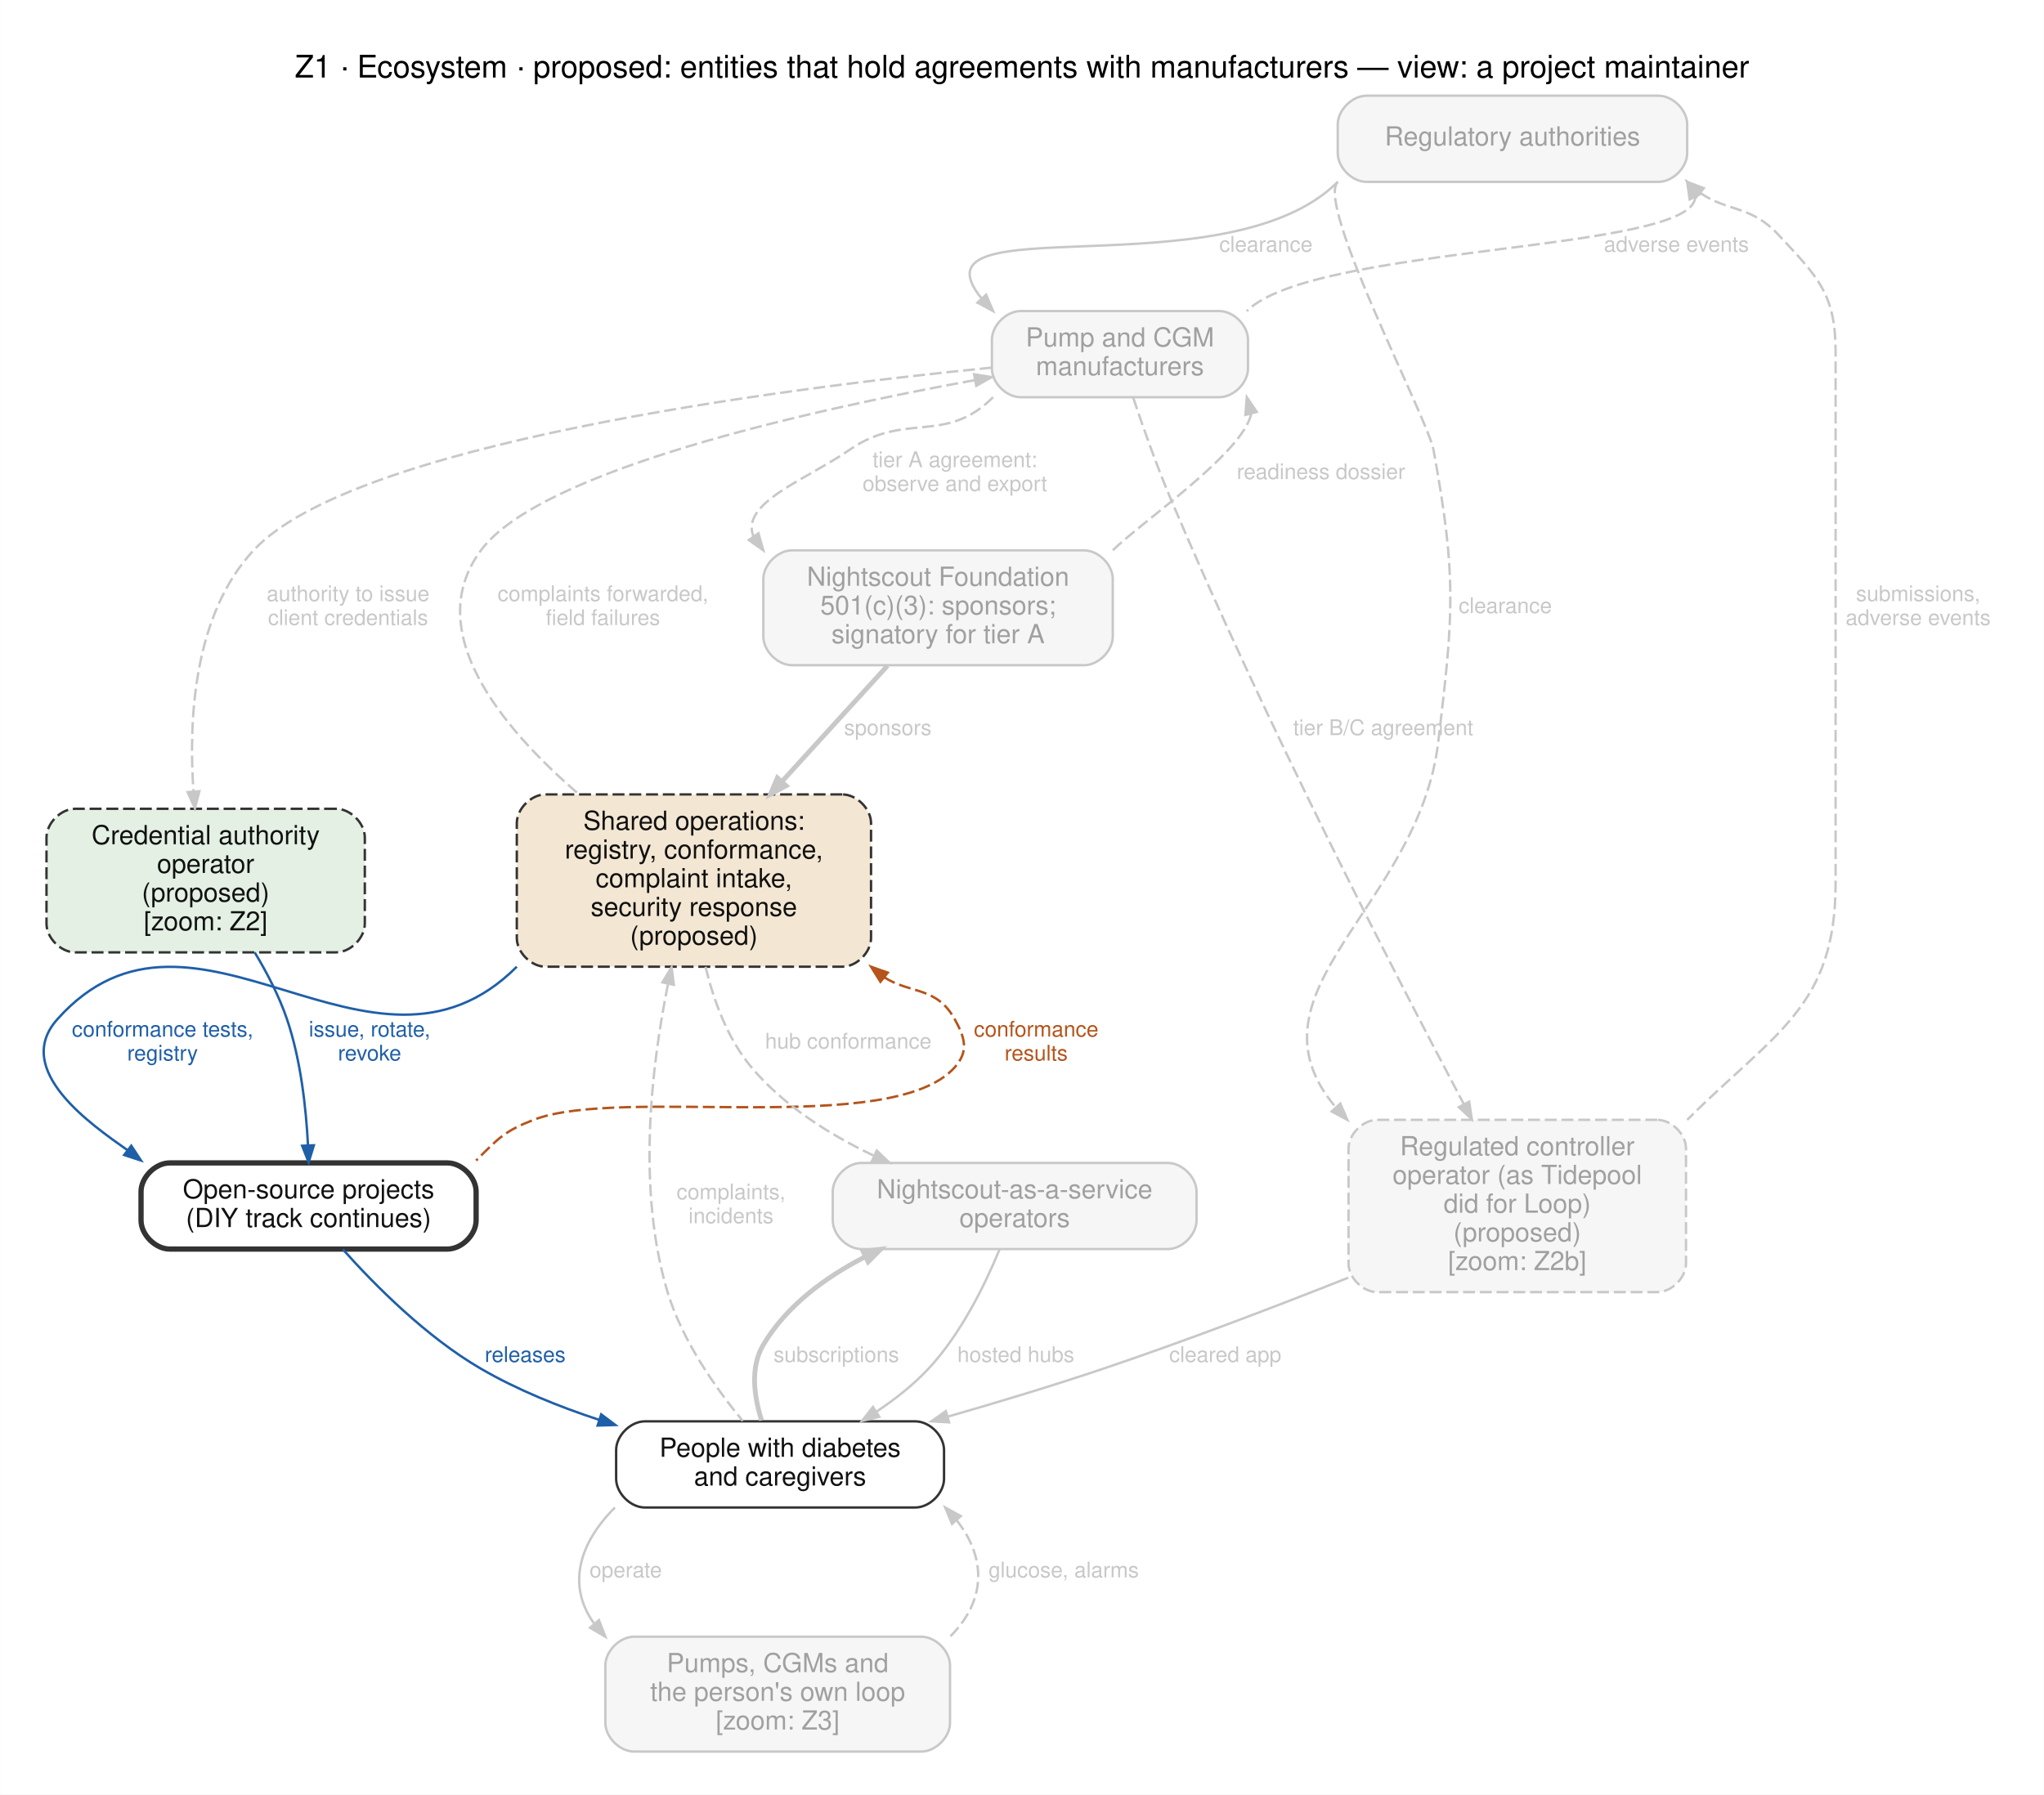
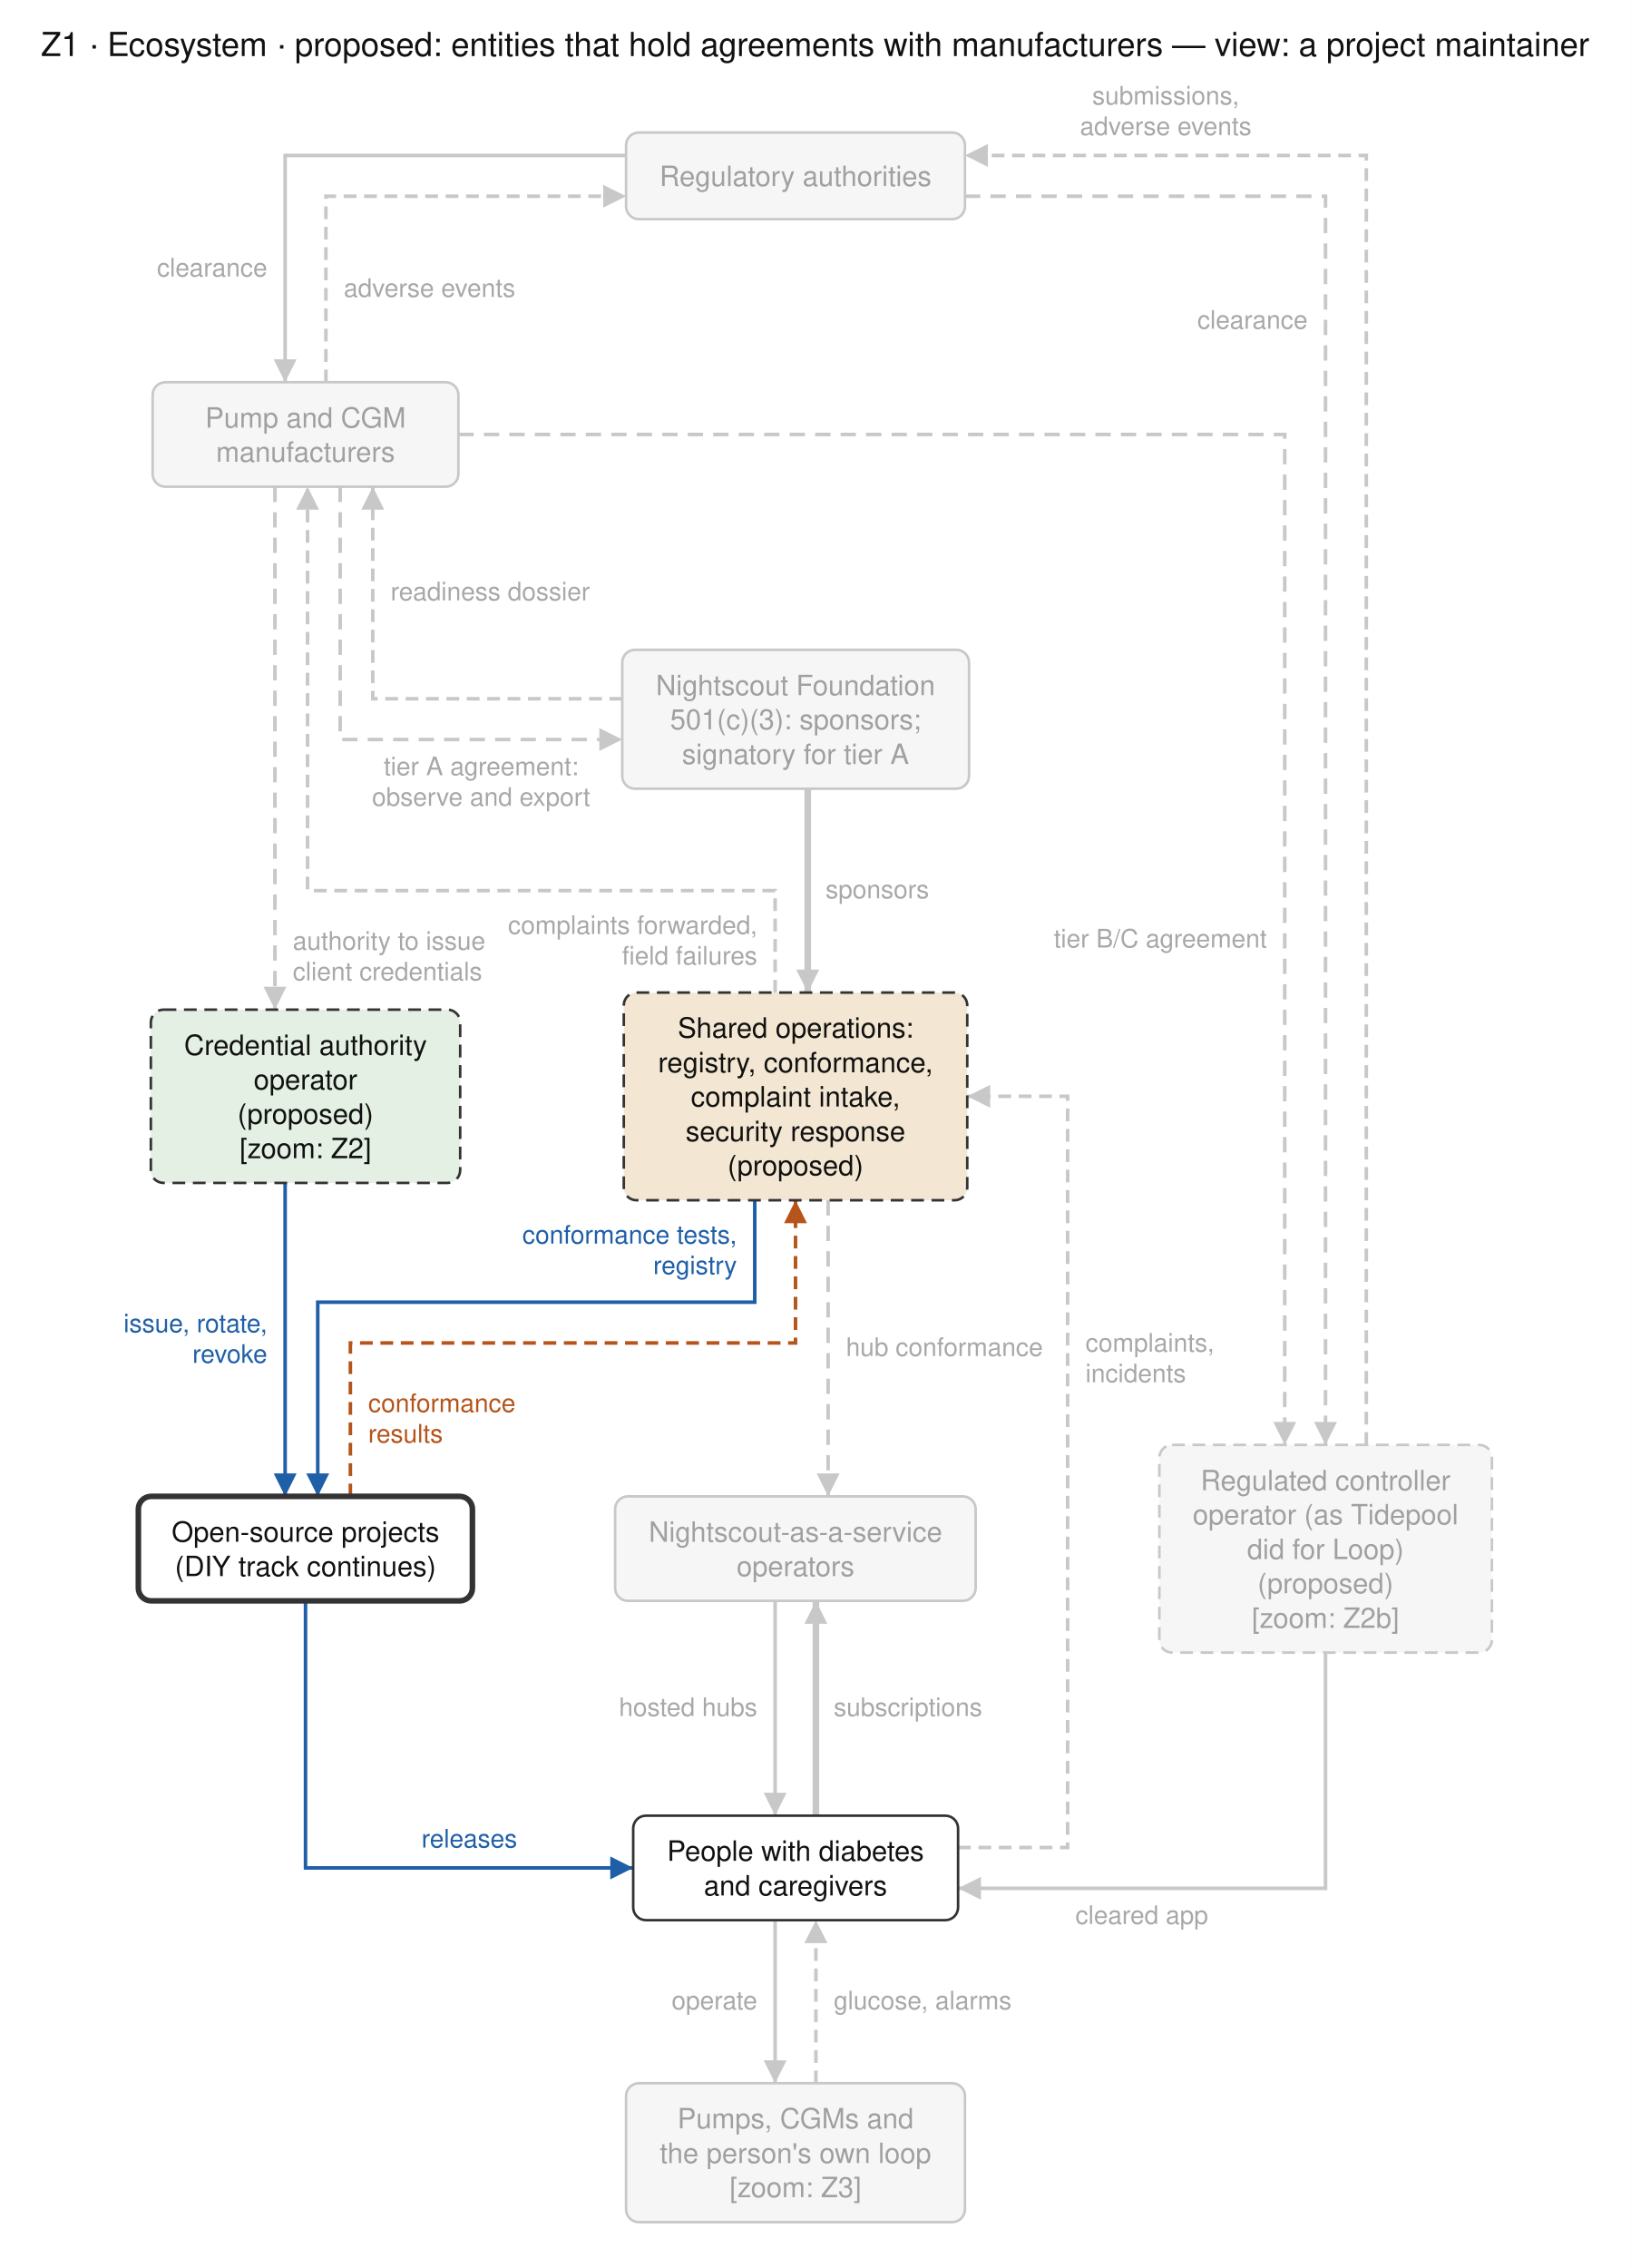
- <svg xmlns="http://www.w3.org/2000/svg" width="854pt" height="750pt" viewBox="0.00 0.00 853.85 750.00">
-   <g id="graph0" class="graph" transform="scale(1 1) rotate(0) translate(18 732)">
-     <polygon fill="#ffffff" stroke="transparent" points="-18,18 -18,-732 835.85,-732 835.85,18 -18,18" />
-     <text text-anchor="middle" x="408.93" y="-699.6" font-family="Helvetica,sans-Serif" font-size="13.00">Z1 · Ecosystem · proposed: entities that hold agreements with manufacturers — view: a project maintainer</text>
-     <g id="node1" class="node">
-       <path fill="#f6f6f6" stroke="#c8c8c8" d="M674.85,-692C674.85,-692 552.85,-692 552.85,-692 546.85,-692 540.85,-686 540.85,-680 540.85,-680 540.85,-668 540.85,-668 540.85,-662 546.85,-656 552.85,-656 552.85,-656 674.85,-656 674.85,-656 680.85,-656 686.85,-662 686.85,-668 686.85,-668 686.85,-680 686.85,-680 686.85,-686 680.85,-692 674.85,-692" />
-       <text text-anchor="middle" x="613.85" y="-671.2" font-family="Helvetica,sans-Serif" font-size="11.00" fill="#a0a0a0">Regulatory authorities</text>
-     </g>
-     <g id="node2" class="node">
-       <path fill="#f6f6f6" stroke="#c8c8c8" d="M491.35,-602C491.35,-602 408.35,-602 408.35,-602 402.35,-602 396.35,-596 396.35,-590 396.35,-590 396.35,-578 396.35,-578 396.35,-572 402.35,-566 408.35,-566 408.35,-566 491.35,-566 491.35,-566 497.35,-566 503.35,-572 503.35,-578 503.35,-578 503.35,-590 503.35,-590 503.35,-596 497.35,-602 491.35,-602" />
-       <text text-anchor="middle" x="449.85" y="-587.2" font-family="Helvetica,sans-Serif" font-size="11.00" fill="#a0a0a0">Pump and CGM</text>
-       <text text-anchor="middle" x="449.85" y="-575.2" font-family="Helvetica,sans-Serif" font-size="11.00" fill="#a0a0a0">manufacturers</text>
-     </g>
-     <g id="edge4" class="edge">
-       <path fill="none" stroke="#c8c8c8" d="M540.85,-656C494.41,-609.56 359.62,-647.14 392.05,-607.26" />
-       <polygon fill="#c8c8c8" stroke="#c8c8c8" points="393.94,-608.82 396.85,-602 390.32,-605.52 393.94,-608.82" />
-       <text text-anchor="middle" x="510.85" y="-626.8" font-family="Helvetica,sans-Serif" font-size="9.00" fill="#c8c8c8">clearance</text>
-     </g>
-     <g id="edge5" class="edge">
-       <path fill="none" stroke="#c8c8c8" stroke-dasharray="5,2" d="M690.17,-649.57C689.17,-626.62 530.63,-629.78 502.85,-602" />
-       <polygon fill="#c8c8c8" stroke="#c8c8c8" points="687.88,-648.66 686.85,-656 692.24,-650.9 687.88,-648.66" />
-       <text text-anchor="middle" x="682.35" y="-626.8" font-family="Helvetica,sans-Serif" font-size="9.00" fill="#c8c8c8">adverse events</text>
-     </g>
-     <g id="node8" class="node">
-       <path fill="#f6f6f6" stroke="#c8c8c8" stroke-dasharray="5,2" d="M674.35,-264C674.35,-264 557.35,-264 557.35,-264 551.35,-264 545.35,-258 545.35,-252 545.35,-252 545.35,-204 545.35,-204 545.35,-198 551.35,-192 557.35,-192 557.35,-192 674.35,-192 674.35,-192 680.35,-192 686.35,-198 686.35,-204 686.35,-204 686.35,-252 686.35,-252 686.35,-258 680.35,-264 674.35,-264" />
-       <text text-anchor="middle" x="615.85" y="-249.2" font-family="Helvetica,sans-Serif" font-size="11.00" fill="#a0a0a0">Regulated controller</text>
-       <text text-anchor="middle" x="615.85" y="-237.2" font-family="Helvetica,sans-Serif" font-size="11.00" fill="#a0a0a0">operator (as Tidepool</text>
-       <text text-anchor="middle" x="615.85" y="-225.2" font-family="Helvetica,sans-Serif" font-size="11.00" fill="#a0a0a0">did for Loop)</text>
-       <text text-anchor="middle" x="615.85" y="-213.2" font-family="Helvetica,sans-Serif" font-size="11.00" fill="#a0a0a0">(proposed)</text>
-       <text text-anchor="middle" x="615.85" y="-201.2" font-family="Helvetica,sans-Serif" font-size="11.00" fill="#a0a0a0">[zoom: Z2b]</text>
-     </g>
-     <g id="edge6" class="edge">
-       <path fill="none" stroke="#c8c8c8" stroke-dasharray="5,2" d="M540.85,-656C531.51,-646.66 578.48,-557 580.85,-544 590.58,-490.65 589.24,-475.85 582.85,-422 574.65,-352.8 499.36,-317.59 539.94,-269.33" />
-       <polygon fill="#c8c8c8" stroke="#c8c8c8" points="541.91,-270.81 544.85,-264 538.31,-267.49 541.91,-270.81" />
-       <text text-anchor="middle" x="610.85" y="-475.8" font-family="Helvetica,sans-Serif" font-size="9.00" fill="#c8c8c8">clearance</text>
-     </g>
-     <g id="edge7" class="edge">
-       <path fill="none" stroke="#c8c8c8" stroke-dasharray="5,2" d="M692.21,-651.46C703.58,-643.45 713.31,-646.37 724.85,-634 741.39,-616.27 748.85,-609.25 748.85,-585 748.85,-585 748.85,-585 748.85,-363 748.85,-311.08 723.56,-300.71 686.85,-264" />
-       <polygon fill="#c8c8c8" stroke="#c8c8c8" points="690.61,-649.6 686.85,-656 693.77,-653.34 690.61,-649.6" />
-       <text text-anchor="middle" x="783.35" y="-480.8" font-family="Helvetica,sans-Serif" font-size="9.00" fill="#c8c8c8">submissions,</text>
-       <text text-anchor="middle" x="783.35" y="-470.8" font-family="Helvetica,sans-Serif" font-size="9.00" fill="#c8c8c8">adverse events</text>
-     </g>
-     <g id="node3" class="node">
-       <path fill="#f6f6f6" stroke="#c8c8c8" d="M434.85,-502C434.85,-502 312.85,-502 312.85,-502 306.85,-502 300.85,-496 300.85,-490 300.85,-490 300.85,-466 300.85,-466 300.85,-460 306.85,-454 312.85,-454 312.85,-454 434.85,-454 434.85,-454 440.85,-454 446.85,-460 446.85,-466 446.85,-466 446.85,-490 446.85,-490 446.85,-496 440.85,-502 434.85,-502" />
-       <text text-anchor="middle" x="373.85" y="-487.2" font-family="Helvetica,sans-Serif" font-size="11.00" fill="#a0a0a0">Nightscout Foundation</text>
-       <text text-anchor="middle" x="373.85" y="-475.2" font-family="Helvetica,sans-Serif" font-size="11.00" fill="#a0a0a0">501(c)(3): sponsors;</text>
-       <text text-anchor="middle" x="373.85" y="-463.2" font-family="Helvetica,sans-Serif" font-size="11.00" fill="#a0a0a0">signatory for tier A</text>
-     </g>
-     <g id="edge8" class="edge">
-       <path fill="none" stroke="#c8c8c8" stroke-dasharray="5,2" d="M396.85,-566C376.77,-545.92 360.18,-560.2 336.85,-544 319.02,-531.62 291.07,-521.91 296.72,-507.85" />
-       <polygon fill="#c8c8c8" stroke="#c8c8c8" points="298.81,-509.13 300.85,-502 294.81,-506.3 298.81,-509.13" />
-       <text text-anchor="middle" x="380.85" y="-536.8" font-family="Helvetica,sans-Serif" font-size="9.00" fill="#c8c8c8">tier A agreement:</text>
-       <text text-anchor="middle" x="380.85" y="-526.8" font-family="Helvetica,sans-Serif" font-size="9.00" fill="#c8c8c8">observe and export</text>
-     </g>
-     <g id="edge9" class="edge">
-       <path fill="none" stroke="#c8c8c8" stroke-dasharray="5,2" d="M504.68,-559.08C501.31,-542.63 458.33,-513.48 446.85,-502" />
-       <polygon fill="#c8c8c8" stroke="#c8c8c8" points="502.27,-558.61 502.85,-566 507.01,-559.86 502.27,-558.61" />
-       <text text-anchor="middle" x="533.85" y="-531.8" font-family="Helvetica,sans-Serif" font-size="9.00" fill="#c8c8c8">readiness dossier</text>
-     </g>
-     <g id="node4" class="node">
-       <path fill="#e3f0e3" stroke="#333333" stroke-dasharray="5,2" d="M122.35,-394C122.35,-394 13.35,-394 13.35,-394 7.35,-394 1.35,-388 1.35,-382 1.35,-382 1.35,-346 1.35,-346 1.35,-340 7.35,-334 13.35,-334 13.35,-334 122.35,-334 122.35,-334 128.35,-334 134.35,-340 134.35,-346 134.35,-346 134.35,-382 134.35,-382 134.35,-388 128.35,-394 122.35,-394" />
-       <text text-anchor="middle" x="67.85" y="-379.2" font-family="Helvetica,sans-Serif" font-size="11.00" fill="#111111">Credential authority</text>
-       <text text-anchor="middle" x="67.85" y="-367.2" font-family="Helvetica,sans-Serif" font-size="11.00" fill="#111111">operator</text>
-       <text text-anchor="middle" x="67.85" y="-355.2" font-family="Helvetica,sans-Serif" font-size="11.00" fill="#111111">(proposed)</text>
-       <text text-anchor="middle" x="67.85" y="-343.2" font-family="Helvetica,sans-Serif" font-size="11.00" fill="#111111">[zoom: Z2]</text>
-     </g>
-     <g id="edge10" class="edge">
-       <path fill="none" stroke="#c8c8c8" stroke-dasharray="5,2" d="M396.23,-578.36C305.89,-569.38 129.13,-546.5 87.85,-502 63.03,-475.24 60.62,-432.04 62.76,-401.3" />
-       <polygon fill="#c8c8c8" stroke="#c8c8c8" points="65.22,-401.34 63.36,-394.17 60.33,-400.94 65.22,-401.34" />
-       <text text-anchor="middle" x="127.35" y="-480.8" font-family="Helvetica,sans-Serif" font-size="9.00" fill="#c8c8c8">authority to issue</text>
-       <text text-anchor="middle" x="127.35" y="-470.8" font-family="Helvetica,sans-Serif" font-size="9.00" fill="#c8c8c8">client credentials</text>
-     </g>
-     <g id="node5" class="node">
-       <path fill="#f3e7d3" stroke="#333333" stroke-dasharray="5,2" d="M333.85,-400C333.85,-400 209.85,-400 209.85,-400 203.85,-400 197.85,-394 197.85,-388 197.85,-388 197.85,-340 197.85,-340 197.85,-334 203.85,-328 209.85,-328 209.85,-328 333.85,-328 333.85,-328 339.85,-328 345.85,-334 345.85,-340 345.85,-340 345.85,-388 345.85,-388 345.85,-394 339.85,-400 333.85,-400" />
-       <text text-anchor="middle" x="271.85" y="-385.2" font-family="Helvetica,sans-Serif" font-size="11.00" fill="#111111">Shared operations:</text>
-       <text text-anchor="middle" x="271.85" y="-373.2" font-family="Helvetica,sans-Serif" font-size="11.00" fill="#111111">registry, conformance,</text>
-       <text text-anchor="middle" x="271.85" y="-361.2" font-family="Helvetica,sans-Serif" font-size="11.00" fill="#111111">complaint intake,</text>
-       <text text-anchor="middle" x="271.85" y="-349.2" font-family="Helvetica,sans-Serif" font-size="11.00" fill="#111111">security response</text>
-       <text text-anchor="middle" x="271.85" y="-337.2" font-family="Helvetica,sans-Serif" font-size="11.00" fill="#111111">(proposed)</text>
-     </g>
-     <g id="edge13" class="edge">
-       <path fill="none" stroke="#c8c8c8" stroke-dasharray="5,2" d="M389.1,-573.12C318.21,-560.2 207.5,-535.24 182.85,-502 158.01,-468.51 191.05,-428.31 223.68,-400.15" />
-       <polygon fill="#c8c8c8" stroke="#c8c8c8" points="388.94,-575.58 396.26,-574.4 389.81,-570.75 388.94,-575.58" />
-       <text text-anchor="middle" x="233.85" y="-480.8" font-family="Helvetica,sans-Serif" font-size="9.00" fill="#c8c8c8">complaints forwarded,</text>
-       <text text-anchor="middle" x="233.85" y="-470.8" font-family="Helvetica,sans-Serif" font-size="9.00" fill="#c8c8c8">field failures</text>
-     </g>
-     <g id="edge11" class="edge">
-       <path fill="none" stroke="#c8c8c8" stroke-dasharray="5,2" d="M455.4,-565.76C459.37,-553.89 465.02,-537.82 470.85,-524 509.85,-431.61 563.63,-327.06 593.52,-270.57" />
-       <polygon fill="#c8c8c8" stroke="#c8c8c8" points="595.76,-271.59 596.87,-264.26 591.43,-269.3 595.76,-271.59" />
-       <text text-anchor="middle" x="559.85" y="-424.8" font-family="Helvetica,sans-Serif" font-size="9.00" fill="#c8c8c8">tier B/C agreement</text>
-     </g>
-     <g id="edge12" class="edge">
-       <path fill="none" stroke="#c8c8c8" stroke-width="2" d="M352.72,-453.79C340.03,-439.86 323.53,-421.75 308.75,-405.52" />
-       <polygon fill="#c8c8c8" stroke="#c8c8c8" stroke-width="2" points="310.34,-403.62 303.82,-400.1 306.72,-406.92 310.34,-403.62" />
-       <text text-anchor="middle" x="352.85" y="-424.8" font-family="Helvetica,sans-Serif" font-size="9.00" fill="#c8c8c8">sponsors</text>
-     </g>
-     <g id="node6" class="node">
-       <path fill="#ffffff" stroke="#333333" stroke-width="2.2" d="M168.85,-246C168.85,-246 52.85,-246 52.85,-246 46.85,-246 40.85,-240 40.85,-234 40.85,-234 40.85,-222 40.85,-222 40.85,-216 46.85,-210 52.85,-210 52.85,-210 168.85,-210 168.85,-210 174.85,-210 180.85,-216 180.85,-222 180.85,-222 180.85,-234 180.85,-234 180.85,-240 174.85,-246 168.85,-246" />
-       <text text-anchor="middle" x="110.85" y="-231.2" font-family="Helvetica,sans-Serif" font-size="11.00" fill="#111111">Open-source projects</text>
-       <text text-anchor="middle" x="110.85" y="-219.2" font-family="Helvetica,sans-Serif" font-size="11.00" fill="#111111">(DIY track continues)</text>
-     </g>
-     <g id="edge14" class="edge">
-       <path fill="none" stroke="#1f5fa8" d="M88.35,-333.98C93.56,-325.34 98.59,-315.6 101.85,-306 107.61,-289.02 109.81,-268.87 110.6,-253.43" />
-       <polygon fill="#1f5fa8" stroke="#1f5fa8" points="113.06,-253.37 110.88,-246.27 108.16,-253.17 113.06,-253.37" />
-       <text text-anchor="middle" x="136.35" y="-298.8" font-family="Helvetica,sans-Serif" font-size="9.00" fill="#1f5fa8">issue, rotate,</text>
-       <text text-anchor="middle" x="136.35" y="-288.8" font-family="Helvetica,sans-Serif" font-size="9.00" fill="#1f5fa8">revoke</text>
-     </g>
-     <g id="edge15" class="edge">
-       <path fill="none" stroke="#1f5fa8" d="M197.85,-328C137.12,-267.27 63.02,-370.1 5.85,-306 -13.11,-284.74 20.38,-261.82 35.07,-251.41" />
-       <polygon fill="#1f5fa8" stroke="#1f5fa8" points="36.77,-253.19 40.85,-247 33.8,-249.3 36.77,-253.19" />
-       <text text-anchor="middle" x="49.85" y="-298.8" font-family="Helvetica,sans-Serif" font-size="9.00" fill="#1f5fa8">conformance tests,</text>
-       <text text-anchor="middle" x="49.85" y="-288.8" font-family="Helvetica,sans-Serif" font-size="9.00" fill="#1f5fa8">registry</text>
-     </g>
-     <g id="edge16" class="edge">
-       <path fill="none" stroke="#b5541b" stroke-dasharray="5,2" d="M351.33,-323.59C362.45,-316.54 373.21,-319.82 380.85,-306 385.15,-298.22 386.73,-292.66 380.85,-286 354.76,-256.45 241.59,-278.27 204.85,-264 192.66,-259.27 190.09,-256.24 180.85,-247" />
-       <polygon fill="#b5541b" stroke="#b5541b" points="349.77,-321.7 345.85,-328 352.84,-325.52 349.77,-321.7" />
-       <text text-anchor="middle" x="414.85" y="-298.8" font-family="Helvetica,sans-Serif" font-size="9.00" fill="#b5541b">conformance</text>
-       <text text-anchor="middle" x="414.85" y="-288.8" font-family="Helvetica,sans-Serif" font-size="9.00" fill="#b5541b">results</text>
-     </g>
-     <g id="node7" class="node">
-       <path fill="#f6f6f6" stroke="#c8c8c8" d="M469.85,-246C469.85,-246 341.85,-246 341.85,-246 335.85,-246 329.85,-240 329.85,-234 329.85,-234 329.85,-222 329.85,-222 329.85,-216 335.85,-210 341.85,-210 341.85,-210 469.85,-210 469.85,-210 475.85,-210 481.85,-216 481.85,-222 481.85,-222 481.85,-234 481.85,-234 481.85,-240 475.85,-246 469.85,-246" />
-       <text text-anchor="middle" x="405.85" y="-231.2" font-family="Helvetica,sans-Serif" font-size="11.00" fill="#a0a0a0">Nightscout-as-a-service</text>
-       <text text-anchor="middle" x="405.85" y="-219.2" font-family="Helvetica,sans-Serif" font-size="11.00" fill="#a0a0a0">operators</text>
-     </g>
-     <g id="edge17" class="edge">
-       <path fill="none" stroke="#c8c8c8" stroke-dasharray="5,2" d="M276.71,-327.95C280.14,-313.68 285.96,-297.81 295.85,-286 309.26,-270 328.32,-257.93 346.81,-249.12" />
-       <polygon fill="#c8c8c8" stroke="#c8c8c8" points="348.24,-251.16 353.59,-246.02 346.2,-246.71 348.24,-251.16" />
-       <text text-anchor="middle" x="336.35" y="-293.8" font-family="Helvetica,sans-Serif" font-size="9.00" fill="#c8c8c8">hub conformance</text>
-     </g>
-     <g id="node9" class="node">
-       <path fill="#ffffff" stroke="#333333" d="M364.35,-138C364.35,-138 251.35,-138 251.35,-138 245.35,-138 239.35,-132 239.35,-126 239.35,-126 239.35,-114 239.35,-114 239.35,-108 245.35,-102 251.35,-102 251.35,-102 364.35,-102 364.35,-102 370.35,-102 376.35,-108 376.35,-114 376.35,-114 376.35,-126 376.35,-126 376.35,-132 370.35,-138 364.35,-138" />
-       <text text-anchor="middle" x="307.85" y="-123.2" font-family="Helvetica,sans-Serif" font-size="11.00" fill="#111111">People with diabetes</text>
-       <text text-anchor="middle" x="307.85" y="-111.2" font-family="Helvetica,sans-Serif" font-size="11.00" fill="#111111">and caregivers</text>
-     </g>
-     <g id="edge22" class="edge">
-       <path fill="none" stroke="#c8c8c8" stroke-dasharray="5,2" d="M260.98,-320.53C253.89,-285.35 248.08,-234.42 260.85,-192 266.99,-171.62 281.09,-151.7 292.26,-138.17" />
-       <polygon fill="#c8c8c8" stroke="#c8c8c8" points="258.67,-321.45 262.51,-327.79 263.47,-320.44 258.67,-321.45" />
-       <text text-anchor="middle" x="287.35" y="-230.8" font-family="Helvetica,sans-Serif" font-size="9.00" fill="#c8c8c8">complaints,</text>
-       <text text-anchor="middle" x="287.35" y="-220.8" font-family="Helvetica,sans-Serif" font-size="9.00" fill="#c8c8c8">incidents</text>
-     </g>
-     <g id="edge21" class="edge">
-       <path fill="none" stroke="#1f5fa8" d="M125.2,-209.85C138.67,-194.77 160.11,-173.2 182.85,-160 198.04,-151.18 215.44,-144.14 232.34,-138.6" />
-       <polygon fill="#1f5fa8" stroke="#1f5fa8" points="233.11,-140.92 239.04,-136.47 231.62,-136.25 233.11,-140.92" />
-       <text text-anchor="middle" x="201.35" y="-162.8" font-family="Helvetica,sans-Serif" font-size="9.00" fill="#1f5fa8">releases</text>
-     </g>
-     <g id="edge18" class="edge">
-       <path fill="none" stroke="#c8c8c8" d="M399.52,-209.79C393.54,-195.26 383.46,-174.57 369.85,-160 363.56,-153.26 355.85,-147.21 348.05,-142" />
-       <polygon fill="#c8c8c8" stroke="#c8c8c8" points="349.29,-139.89 342.07,-138.18 346.65,-144.01 349.29,-139.89" />
-       <text text-anchor="middle" x="406.35" y="-162.8" font-family="Helvetica,sans-Serif" font-size="9.00" fill="#c8c8c8">hosted hubs</text>
-     </g>
-     <g id="edge19" class="edge">
-       <path fill="none" stroke="#c8c8c8" stroke-width="2" d="M343.21,-206.68C326.53,-198.09 310.49,-186.21 300.85,-170 295.23,-160.55 296.98,-148.3 300.13,-138.41" />
-       <polygon fill="#c8c8c8" stroke="#c8c8c8" stroke-width="2" points="342.51,-209.06 349.87,-209.93 344.65,-204.66 342.51,-209.06" />
-       <text text-anchor="middle" x="331.35" y="-162.8" font-family="Helvetica,sans-Serif" font-size="9.00" fill="#c8c8c8">subscriptions</text>
-     </g>
-     <g id="edge20" class="edge">
-       <path fill="none" stroke="#c8c8c8" d="M545.24,-198.03C514.08,-185.67 476.88,-171.48 442.85,-160 421.89,-152.93 398.84,-145.97 377.81,-139.94" />
-       <polygon fill="#c8c8c8" stroke="#c8c8c8" points="378.46,-137.58 371.05,-138.01 377.11,-142.29 378.46,-137.58" />
-       <text text-anchor="middle" x="493.85" y="-162.8" font-family="Helvetica,sans-Serif" font-size="9.00" fill="#c8c8c8">cleared app</text>
-     </g>
-     <g id="node10" class="node">
-       <path fill="#f6f6f6" stroke="#c8c8c8" d="M366.85,-48C366.85,-48 246.85,-48 246.85,-48 240.85,-48 234.85,-42 234.85,-36 234.85,-36 234.85,-12 234.85,-12 234.85,-6 240.85,0 246.85,0 246.85,0 366.85,0 366.85,0 372.85,0 378.85,-6 378.85,-12 378.85,-12 378.85,-36 378.85,-36 378.85,-42 372.85,-48 366.85,-48" />
-       <text text-anchor="middle" x="306.85" y="-33.2" font-family="Helvetica,sans-Serif" font-size="11.00" fill="#a0a0a0">Pumps, CGMs and</text>
-       <text text-anchor="middle" x="306.85" y="-21.2" font-family="Helvetica,sans-Serif" font-size="11.00" fill="#a0a0a0">the person's own loop</text>
-       <text text-anchor="middle" x="306.85" y="-9.2" font-family="Helvetica,sans-Serif" font-size="11.00" fill="#a0a0a0">[zoom: Z3]</text>
-     </g>
-     <g id="edge23" class="edge">
-       <path fill="none" stroke="#c8c8c8" d="M238.85,-102C223.69,-86.84 218.86,-69.35 230.01,-53.68" />
-       <polygon fill="#c8c8c8" stroke="#c8c8c8" points="232.18,-54.92 234.85,-48 228.45,-51.74 232.18,-54.92" />
-       <text text-anchor="middle" x="243.35" y="-72.8" font-family="Helvetica,sans-Serif" font-size="9.00" fill="#c8c8c8">operate</text>
-     </g>
-     <g id="edge24" class="edge">
-       <path fill="none" stroke="#c8c8c8" stroke-dasharray="5,2" d="M381.56,-96.74C394.04,-80.98 394.11,-63.26 378.85,-48" />
-       <polygon fill="#c8c8c8" stroke="#c8c8c8" points="379.69,-95.15 376.85,-102 383.34,-98.42 379.69,-95.15" />
-       <text text-anchor="middle" x="426.35" y="-72.8" font-family="Helvetica,sans-Serif" font-size="9.00" fill="#c8c8c8">glucose, alarms</text>
+ <svg xmlns="http://www.w3.org/2000/svg" width="640" height="890" viewBox="0 0 640 890" font-family="Helvetica, Arial, sans-serif">
+   <defs>
+     <marker id="ah1f5fa8" viewBox="0 0 10 10" refX="10" refY="5" markerUnits="userSpaceOnUse" markerWidth="9" markerHeight="9" orient="auto-start-reverse">
+       <path d="M0,0 L10,5 L0,10 z" fill="#1f5fa8" />
+     </marker>
+     <marker id="ah2e7d32" viewBox="0 0 10 10" refX="10" refY="5" markerUnits="userSpaceOnUse" markerWidth="9" markerHeight="9" orient="auto-start-reverse">
+       <path d="M0,0 L10,5 L0,10 z" fill="#2e7d32" />
+     </marker>
+     <marker id="ah555555" viewBox="0 0 10 10" refX="10" refY="5" markerUnits="userSpaceOnUse" markerWidth="9" markerHeight="9" orient="auto-start-reverse">
+       <path d="M0,0 L10,5 L0,10 z" fill="#555555" />
+     </marker>
+     <marker id="ah888888" viewBox="0 0 10 10" refX="10" refY="5" markerUnits="userSpaceOnUse" markerWidth="9" markerHeight="9" orient="auto-start-reverse">
+       <path d="M0,0 L10,5 L0,10 z" fill="#888888" />
+     </marker>
+     <marker id="ahb5541b" viewBox="0 0 10 10" refX="10" refY="5" markerUnits="userSpaceOnUse" markerWidth="9" markerHeight="9" orient="auto-start-reverse">
+       <path d="M0,0 L10,5 L0,10 z" fill="#b5541b" />
+     </marker>
+     <marker id="ahc8c8c8" viewBox="0 0 10 10" refX="10" refY="5" markerUnits="userSpaceOnUse" markerWidth="9" markerHeight="9" orient="auto-start-reverse">
+       <path d="M0,0 L10,5 L0,10 z" fill="#c8c8c8" />
+     </marker>
+   </defs>
+   <rect x="0" y="0" width="640" height="890" fill="#ffffff" />
+   <text x="319.9" y="22" font-size="13" text-anchor="middle" fill="#111">Z1 · Ecosystem · proposed: entities that hold agreements with manufacturers — view: a project maintainer</text>
+   <g transform="translate(36.3,0.0)">
+     <g class="edge">
+       <path class="edge" d="M209.4,61.0 L75.6,61.0 L75.6,150.0" fill="none" stroke="#c8c8c8" stroke-width="1.4" stroke-linecap="butt" marker-end="url(#ahc8c8c8)" />
+     </g>
+     <g class="edge">
+       <path class="edge" d="M91.6,150.0 L91.6,77.0 L209.4,77.0" fill="none" stroke="#c8c8c8" stroke-width="1.4" stroke-dasharray="5,3" stroke-linecap="butt" marker-end="url(#ahc8c8c8)" />
+     </g>
+     <g class="edge">
+       <path class="edge" d="M342.4,77.0 L483.9,77.0 L483.9,567.0" fill="none" stroke="#c8c8c8" stroke-width="1.4" stroke-dasharray="6,4" stroke-linecap="butt" marker-end="url(#ahc8c8c8)" />
+     </g>
+     <g class="edge">
+       <path class="edge" d="M499.9,567.0 L499.9,61.0 L342.4,61.0" fill="none" stroke="#c8c8c8" stroke-width="1.4" stroke-dasharray="5,3" stroke-linecap="butt" marker-end="url(#ahc8c8c8)" />
+     </g>
+     <g class="edge">
+       <path class="edge" d="M97.2,191.0 L97.2,290.2 L207.9,290.2" fill="none" stroke="#c8c8c8" stroke-width="1.4" stroke-dasharray="6,4" stroke-linecap="butt" marker-end="url(#ahc8c8c8)" />
+     </g>
+     <g class="edge">
+       <path class="edge" d="M207.9,274.2 L110.0,274.2 L110.0,191.0" fill="none" stroke="#c8c8c8" stroke-width="1.4" stroke-dasharray="5,3" stroke-linecap="butt" marker-end="url(#ahc8c8c8)" />
+     </g>
+     <g class="edge">
+       <path class="edge" d="M71.6,191.0 L71.6,396.2" fill="none" stroke="#c8c8c8" stroke-width="1.4" stroke-dasharray="6,4" stroke-linecap="butt" marker-end="url(#ahc8c8c8)" />
+     </g>
+     <g class="edge">
+       <path class="edge" d="M143.6,170.5 L467.9,170.5 L467.9,567.0" fill="none" stroke="#c8c8c8" stroke-width="1.4" stroke-dasharray="6,4" stroke-linecap="butt" marker-end="url(#ahc8c8c8)" />
+     </g>
+     <g class="edge">
+       <path class="edge" d="M280.7,309.5 L280.7,389.5" fill="none" stroke="#c8c8c8" stroke-width="2.6" stroke-linecap="butt" marker-end="url(#ahc8c8c8)" />
+     </g>
+     <g class="edge">
+       <path class="edge" d="M267.9,389.5 L267.9,349.5 L84.4,349.5 L84.4,191.0" fill="none" stroke="#c8c8c8" stroke-width="1.4" stroke-dasharray="5,3" stroke-linecap="butt" marker-end="url(#ahc8c8c8)" />
+     </g>
+     <g class="edge">
+       <path class="edge" d="M75.6,464.2 L75.6,587.2" fill="none" stroke="#1f5fa8" stroke-width="1.4" stroke-linecap="butt" marker-end="url(#ah1f5fa8)" />
+     </g>
+     <g class="edge">
+       <path class="edge" d="M259.9,471.0 L259.9,511.0 L88.4,511.0 L88.4,587.2" fill="none" stroke="#1f5fa8" stroke-width="1.4" stroke-linecap="butt" marker-end="url(#ah1f5fa8)" />
+     </g>
+     <g class="edge">
+       <path class="edge" d="M101.2,587.2 L101.2,527.0 L275.9,527.0 L275.9,471.0" fill="none" stroke="#b5541b" stroke-width="1.4" stroke-dasharray="5,3" stroke-linecap="butt" marker-end="url(#ahb5541b)" />
+     </g>
+     <g class="edge">
+       <path class="edge" d="M288.7,471.0 L288.7,587.2" fill="none" stroke="#c8c8c8" stroke-width="1.4" stroke-dasharray="6,4" stroke-linecap="butt" marker-end="url(#ahc8c8c8)" />
+     </g>
+     <g class="edge">
+       <path class="edge" d="M267.9,628.2 L267.9,712.5" fill="none" stroke="#c8c8c8" stroke-width="1.4" stroke-linecap="butt" marker-end="url(#ahc8c8c8)" />
+     </g>
+     <g class="edge">
+       <path class="edge" d="M283.9,712.5 L283.9,628.2" fill="none" stroke="#c8c8c8" stroke-width="2.6" stroke-linecap="butt" marker-end="url(#ahc8c8c8)" />
+     </g>
+     <g class="edge">
+       <path class="edge" d="M483.9,648.5 L483.9,741.0 L339.7,741.0" fill="none" stroke="#c8c8c8" stroke-width="1.4" stroke-linecap="butt" marker-end="url(#ahc8c8c8)" />
+     </g>
+     <g class="edge">
+       <path class="edge" d="M83.6,628.2 L83.6,733.0 L212.2,733.0" fill="none" stroke="#1f5fa8" stroke-width="1.4" stroke-linecap="butt" marker-end="url(#ah1f5fa8)" />
+     </g>
+     <g class="edge">
+       <path class="edge" d="M339.7,725.0 L382.7,725.0 L382.7,430.2 L343.3,430.2" fill="none" stroke="#c8c8c8" stroke-width="1.4" stroke-dasharray="5,3" stroke-linecap="butt" marker-end="url(#ahc8c8c8)" />
+     </g>
+     <g class="edge">
+       <path class="edge" d="M267.9,753.5 L267.9,817.5" fill="none" stroke="#c8c8c8" stroke-width="1.4" stroke-linecap="butt" marker-end="url(#ahc8c8c8)" />
+     </g>
+     <g class="edge">
+       <path class="edge" d="M283.9,817.5 L283.9,753.5" fill="none" stroke="#c8c8c8" stroke-width="1.4" stroke-dasharray="5,3" stroke-linecap="butt" marker-end="url(#ahc8c8c8)" />
+     </g>
+     <g class="node" data-id="reg">
+       <rect x="209.4" y="52.0" width="133.0" height="34.0" rx="5" fill="#f6f6f6" stroke="#c8c8c8" stroke-width="1" />
+       <text x="275.9" y="73.0" font-size="11" text-anchor="middle" fill="#a0a0a0">Regulatory authorities</text>
+     </g>
+     <g class="node" data-id="mfr">
+       <rect x="23.6" y="150.0" width="120.0" height="41.0" rx="5" fill="#f6f6f6" stroke="#c8c8c8" stroke-width="1" />
+       <text x="83.6" y="167.8" font-size="11" text-anchor="middle" fill="#a0a0a0">Pump and CGM</text>
+       <text x="83.6" y="181.2" font-size="11" text-anchor="middle" fill="#a0a0a0">manufacturers</text>
+     </g>
+     <g class="node" data-id="fdn">
+       <rect x="207.9" y="255.0" width="136.1" height="54.5" rx="5" fill="#f6f6f6" stroke="#c8c8c8" stroke-width="1" />
+       <text x="275.9" y="272.8" font-size="11" text-anchor="middle" fill="#a0a0a0">Nightscout Foundation</text>
+       <text x="275.9" y="286.2" font-size="11" text-anchor="middle" fill="#a0a0a0">501(c)(3): sponsors;</text>
+       <text x="275.9" y="299.8" font-size="11" text-anchor="middle" fill="#a0a0a0">signatory for tier A</text>
+     </g>
+     <g class="node" data-id="cred">
+       <rect x="22.9" y="396.2" width="121.4" height="68.0" rx="5" fill="#e3f0e3" stroke="#333333" stroke-width="1" stroke-dasharray="5,3" />
+       <text x="83.6" y="414.0" font-size="11" text-anchor="middle" fill="#111111">Credential authority</text>
+       <text x="83.6" y="427.5" font-size="11" text-anchor="middle" fill="#111111">operator</text>
+       <text x="83.6" y="441.0" font-size="11" text-anchor="middle" fill="#111111">(proposed)</text>
+       <text x="83.6" y="454.5" font-size="11" text-anchor="middle" fill="#111111">[zoom: Z2]</text>
+     </g>
+     <g class="node" data-id="ops">
+       <rect x="208.5" y="389.5" width="134.8" height="81.5" rx="5" fill="#f3e7d3" stroke="#333333" stroke-width="1" stroke-dasharray="5,3" />
+       <text x="275.9" y="407.2" font-size="11" text-anchor="middle" fill="#111111">Shared operations:</text>
+       <text x="275.9" y="420.8" font-size="11" text-anchor="middle" fill="#111111">registry, conformance,</text>
+       <text x="275.9" y="434.2" font-size="11" text-anchor="middle" fill="#111111">complaint intake,</text>
+       <text x="275.9" y="447.8" font-size="11" text-anchor="middle" fill="#111111">security response</text>
+       <text x="275.9" y="461.2" font-size="11" text-anchor="middle" fill="#111111">(proposed)</text>
+     </g>
+     <g class="node" data-id="projects">
+       <rect x="18.0" y="587.2" width="131.1" height="41.0" rx="5" fill="#ffffff" stroke="#333333" stroke-width="2.2" />
+       <text x="83.6" y="605.0" font-size="11" text-anchor="middle" fill="#111111">Open-source projects</text>
+       <text x="83.6" y="618.5" font-size="11" text-anchor="middle" fill="#111111">(DIY track continues)</text>
+     </g>
+     <g class="node" data-id="nsaas">
+       <rect x="205.1" y="587.2" width="141.5" height="41.0" rx="5" fill="#f6f6f6" stroke="#c8c8c8" stroke-width="1" />
+       <text x="275.9" y="605.0" font-size="11" text-anchor="middle" fill="#a0a0a0">Nightscout-as-a-service</text>
+       <text x="275.9" y="618.5" font-size="11" text-anchor="middle" fill="#a0a0a0">operators</text>
+     </g>
+     <g class="node" data-id="laas">
+       <rect x="418.7" y="567.0" width="130.5" height="81.5" rx="5" fill="#f6f6f6" stroke="#c8c8c8" stroke-width="1" stroke-dasharray="5,3" />
+       <text x="483.9" y="584.8" font-size="11" text-anchor="middle" fill="#a0a0a0">Regulated controller</text>
+       <text x="483.9" y="598.2" font-size="11" text-anchor="middle" fill="#a0a0a0">operator (as Tidepool</text>
+       <text x="483.9" y="611.8" font-size="11" text-anchor="middle" fill="#a0a0a0">did for Loop)</text>
+       <text x="483.9" y="625.2" font-size="11" text-anchor="middle" fill="#a0a0a0">(proposed)</text>
+       <text x="483.9" y="638.8" font-size="11" text-anchor="middle" fill="#a0a0a0">[zoom: Z2b]</text>
+     </g>
+     <g class="node" data-id="people">
+       <rect x="212.2" y="712.5" width="127.5" height="41.0" rx="5" fill="#ffffff" stroke="#333333" stroke-width="1" />
+       <text x="275.9" y="730.2" font-size="11" text-anchor="middle" fill="#111111">People with diabetes</text>
+       <text x="275.9" y="743.8" font-size="11" text-anchor="middle" fill="#111111">and caregivers</text>
+     </g>
+     <g class="node" data-id="devices">
+       <rect x="209.4" y="817.5" width="133.0" height="54.5" rx="5" fill="#f6f6f6" stroke="#c8c8c8" stroke-width="1" />
+       <text x="275.9" y="835.2" font-size="11" text-anchor="middle" fill="#a0a0a0">Pumps, CGMs and</text>
+       <text x="275.9" y="848.8" font-size="11" text-anchor="middle" fill="#a0a0a0">the person's own loop</text>
+       <text x="275.9" y="862.2" font-size="11" text-anchor="middle" fill="#a0a0a0">[zoom: Z3]</text>
+     </g>
+     <g class="elabel" data-k="0">
+       <text x="68.6" y="108.5" font-size="10" text-anchor="end" fill="#a8a8a8">clearance</text>
+     </g>
+     <g class="elabel" data-k="1">
+       <text x="98.6" y="116.5" font-size="10" text-anchor="start" fill="#a8a8a8">adverse events</text>
+     </g>
+     <g class="elabel" data-k="2">
+       <text x="476.9" y="129.0" font-size="10" text-anchor="end" fill="#a8a8a8">clearance</text>
+     </g>
+     <g class="elabel" data-k="3">
+       <text x="421.2" y="41.0" font-size="10" text-anchor="middle" fill="#a8a8a8">submissions,</text>
+       <text x="421.2" y="53.0" font-size="10" text-anchor="middle" fill="#a8a8a8">adverse events</text>
+     </g>
+     <g class="elabel" data-k="4">
+       <text x="152.5" y="304.2" font-size="10" text-anchor="middle" fill="#a8a8a8">tier A agreement:</text>
+       <text x="152.5" y="316.2" font-size="10" text-anchor="middle" fill="#a8a8a8">observe and export</text>
+     </g>
+     <g class="elabel" data-k="5">
+       <text x="117.0" y="235.6" font-size="10" text-anchor="start" fill="#a8a8a8">readiness dossier</text>
+     </g>
+     <g class="elabel" data-k="6">
+       <text x="78.6" y="372.7" font-size="10" text-anchor="start" fill="#a8a8a8">authority to issue</text>
+       <text x="78.6" y="384.7" font-size="10" text-anchor="start" fill="#a8a8a8">client credentials</text>
+     </g>
+     <g class="elabel" data-k="7">
+       <text x="460.9" y="371.8" font-size="10" text-anchor="end" fill="#a8a8a8">tier B/C agreement</text>
+     </g>
+     <g class="elabel" data-k="8">
+       <text x="287.7" y="352.5" font-size="10" text-anchor="start" fill="#a8a8a8">sponsors</text>
+     </g>
+     <g class="elabel" data-k="9">
+       <text x="260.9" y="366.5" font-size="10" text-anchor="end" fill="#a8a8a8">complaints forwarded,</text>
+       <text x="260.9" y="378.5" font-size="10" text-anchor="end" fill="#a8a8a8">field failures</text>
+     </g>
+     <g class="elabel" data-k="10">
+       <text x="68.6" y="522.8" font-size="10" text-anchor="end" fill="#1f5fa8">issue, rotate,</text>
+       <text x="68.6" y="534.8" font-size="10" text-anchor="end" fill="#1f5fa8">revoke</text>
+     </g>
+     <g class="elabel" data-k="11">
+       <text x="252.9" y="488.0" font-size="10" text-anchor="end" fill="#1f5fa8">conformance tests,</text>
+       <text x="252.9" y="500.0" font-size="10" text-anchor="end" fill="#1f5fa8">registry</text>
+     </g>
+     <g class="elabel" data-k="12">
+       <text x="108.2" y="554.1" font-size="10" text-anchor="start" fill="#b5541b">conformance</text>
+       <text x="108.2" y="566.1" font-size="10" text-anchor="start" fill="#b5541b">results</text>
+     </g>
+     <g class="elabel" data-k="13">
+       <text x="295.7" y="532.1" font-size="10" text-anchor="start" fill="#a8a8a8">hub conformance</text>
+     </g>
+     <g class="elabel" data-k="14">
+       <text x="260.9" y="673.4" font-size="10" text-anchor="end" fill="#a8a8a8">hosted hubs</text>
+     </g>
+     <g class="elabel" data-k="15">
+       <text x="290.9" y="673.4" font-size="10" text-anchor="start" fill="#a8a8a8">subscriptions</text>
+     </g>
+     <g class="elabel" data-k="16">
+       <text x="411.8" y="755.0" font-size="10" text-anchor="middle" fill="#a8a8a8">cleared app</text>
+     </g>
+     <g class="elabel" data-k="17">
+       <text x="147.9" y="725.0" font-size="10" text-anchor="middle" fill="#1f5fa8">releases</text>
+     </g>
+     <g class="elabel" data-k="18">
+       <text x="389.7" y="530.4" font-size="10" text-anchor="start" fill="#a8a8a8">complaints,</text>
+       <text x="389.7" y="542.4" font-size="10" text-anchor="start" fill="#a8a8a8">incidents</text>
+     </g>
+     <g class="elabel" data-k="19">
+       <text x="260.9" y="788.5" font-size="10" text-anchor="end" fill="#a8a8a8">operate</text>
+     </g>
+     <g class="elabel" data-k="20">
+       <text x="290.9" y="788.5" font-size="10" text-anchor="start" fill="#a8a8a8">glucose, alarms</text>
    </g>
  </g>
</svg>
